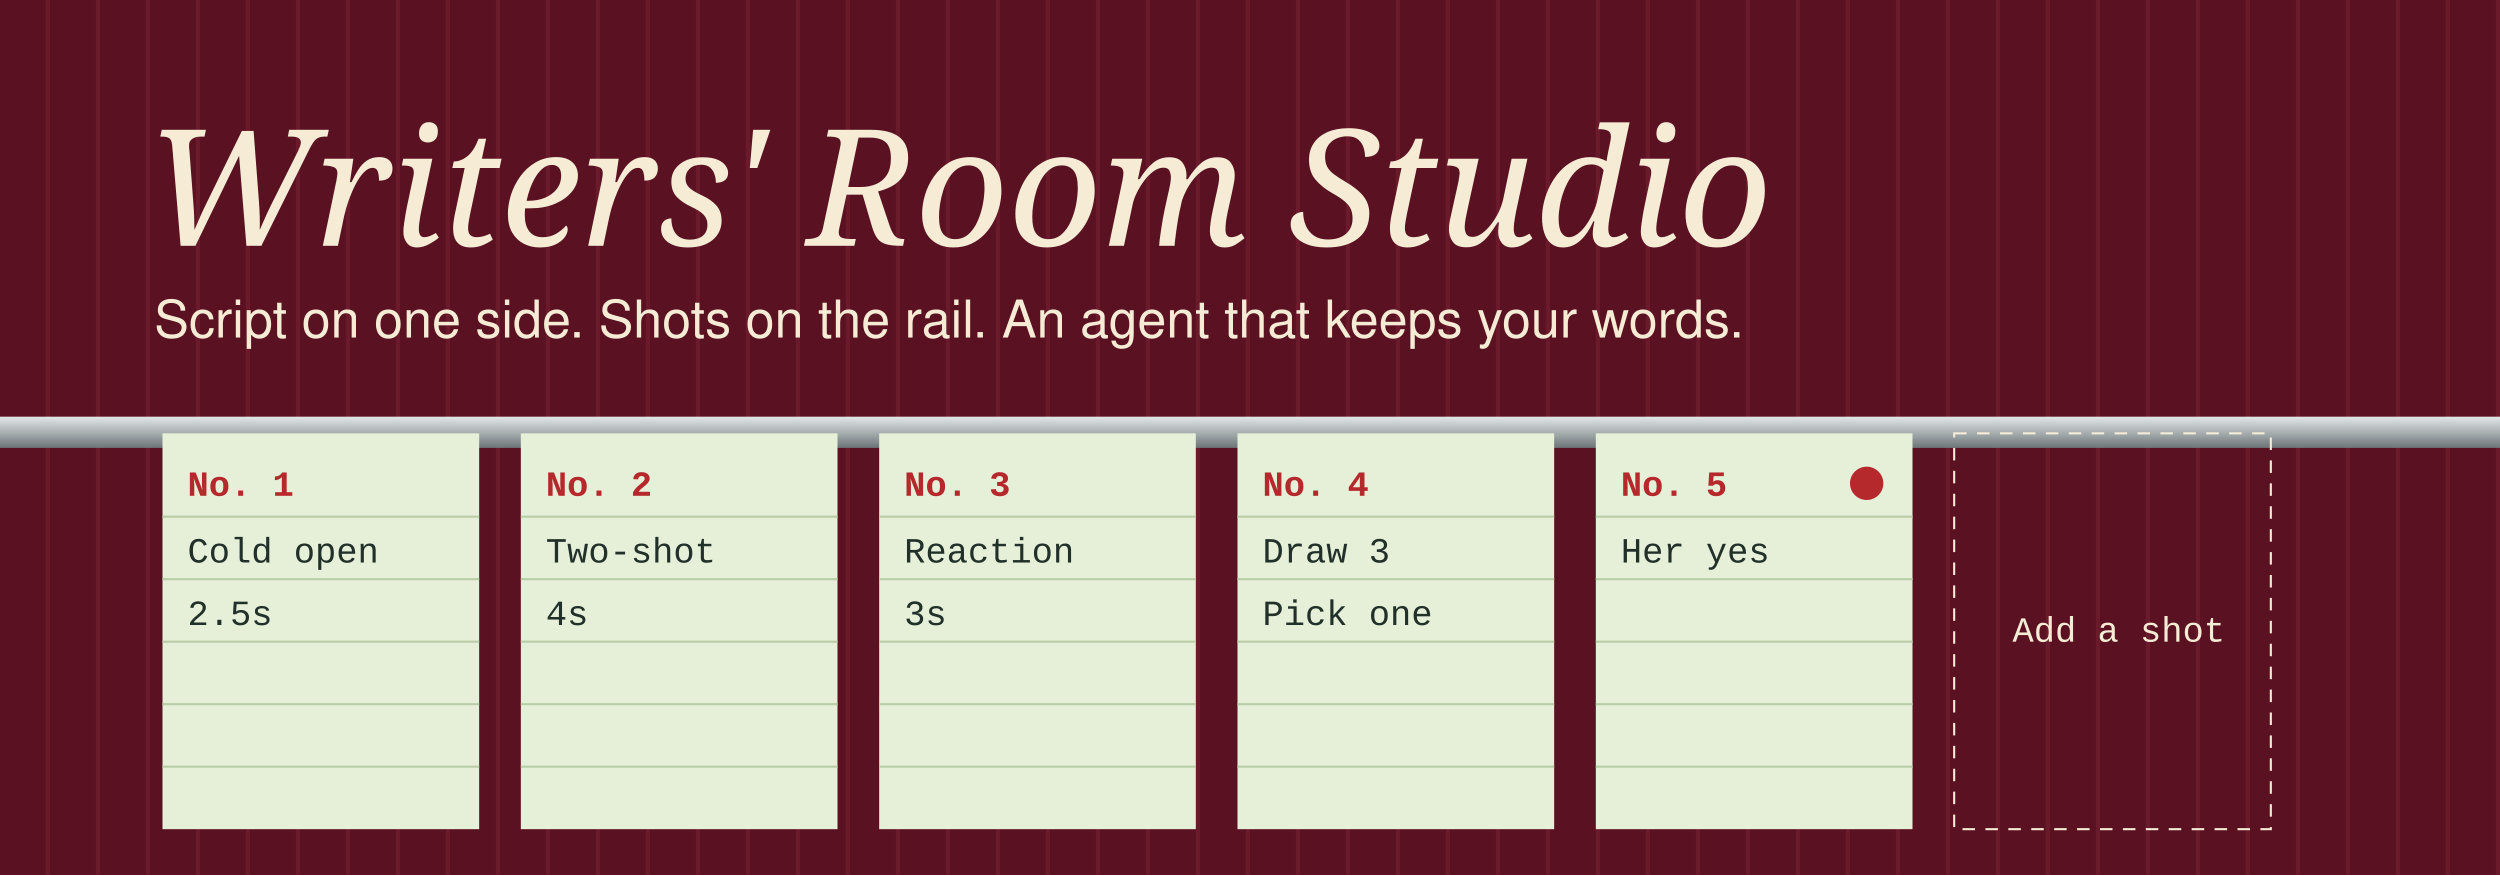
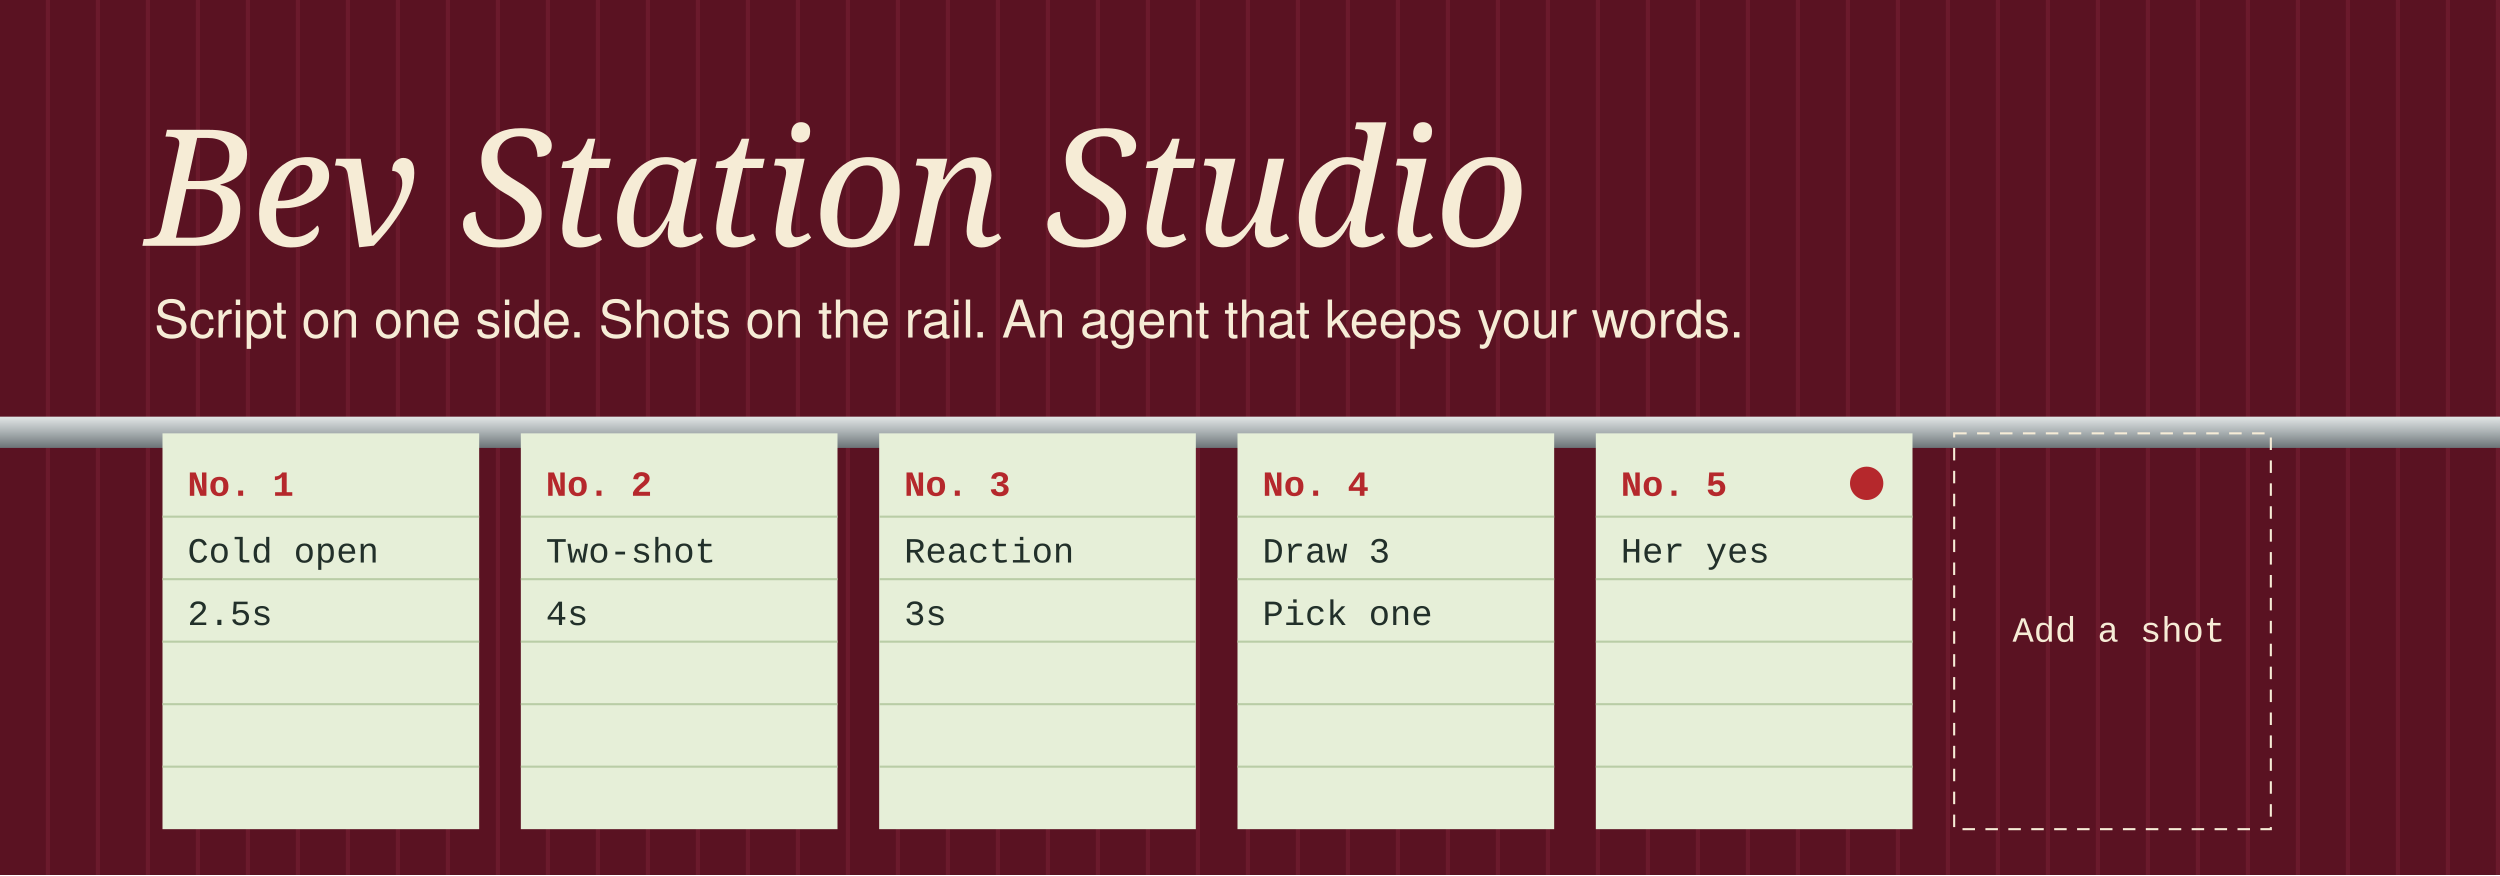
<svg xmlns="http://www.w3.org/2000/svg" viewBox="0 0 1200 420" role="img" aria-label="Shots hanging from a steel order rail">
  <defs>
    <pattern id="p" width="24" height="24" patternUnits="userSpaceOnUse">
      <rect width="24" height="24" fill="#5a1222" />
      <rect x="22" width="2" height="24" fill="#6b1a2c" />
    </pattern>
    <linearGradient id="s" x1="0" y1="0" x2="0" y2="1">
      <stop offset="0" stop-color="#e2e6e6" />
      <stop offset=".5" stop-color="#a9b0b2" />
      <stop offset="1" stop-color="#6c7477" />
    </linearGradient>
  </defs>
  <rect width="1200" height="420" fill="url(#p)" />
-   <text x="70" y="118" font-family="Georgia,serif" font-style="italic" font-size="78" fill="#f6ecd6">Writers' Room Studio</text>
+   <text x="70" y="118" font-family="Georgia,serif" font-style="italic" font-size="78" fill="#f6ecd6">Bev Station Studio</text>
  <text x="74" y="162" font-family="Helvetica,Arial,sans-serif" font-size="25" fill="#f6ecd6">Script on one side. Shots on the rail. An agent that keeps your words.</text>
  <rect x="0" y="200" width="1200" height="15" fill="url(#s)" />
  <g font-family="Courier New,monospace" font-size="17" fill="#22302a">
    <g transform="translate(78 208)">
      <rect width="152" height="190" fill="#e6efd8" />
      <path d="M0 40H152M0 70H152M0 100H152M0 130H152M0 160H152" stroke="#b9cda6" />
      <text x="12" y="30" fill="#b5282c" font-weight="700">No. 1</text>
      <text x="12" y="62">Cold open</text>
      <text x="12" y="92">2.5s</text>
    </g>
    <g transform="translate(250 208)">
      <rect width="152" height="190" fill="#e6efd8" />
      <path d="M0 40H152M0 70H152M0 100H152M0 130H152M0 160H152" stroke="#b9cda6" />
      <text x="12" y="30" fill="#b5282c" font-weight="700">No. 2</text>
      <text x="12" y="62">Two-shot</text>
      <text x="12" y="92">4s</text>
    </g>
    <g transform="translate(422 208)">
      <rect width="152" height="190" fill="#e6efd8" />
      <path d="M0 40H152M0 70H152M0 100H152M0 130H152M0 160H152" stroke="#b9cda6" />
      <text x="12" y="30" fill="#b5282c" font-weight="700">No. 3</text>
      <text x="12" y="62">Reaction</text>
      <text x="12" y="92">3s</text>
    </g>
    <g transform="translate(594 208)">
      <rect width="152" height="190" fill="#e6efd8" />
      <path d="M0 40H152M0 70H152M0 100H152M0 130H152M0 160H152" stroke="#b9cda6" />
      <text x="12" y="30" fill="#b5282c" font-weight="700">No. 4</text>
      <text x="12" y="62">Draw 3</text>
      <text x="12" y="92">Pick one</text>
    </g>
    <g transform="translate(766 208)">
      <rect width="152" height="190" fill="#e6efd8" />
      <path d="M0 40H152M0 70H152M0 100H152M0 130H152M0 160H152" stroke="#b9cda6" />
      <text x="12" y="30" fill="#b5282c" font-weight="700">No. 5</text>
      <text x="12" y="62">Her yes</text>
      <circle cx="130" cy="24" r="8" fill="#b5282c" />
    </g>
    <g transform="translate(938 208)">
      <rect width="152" height="190" fill="none" stroke="#f6ecd6" stroke-dasharray="6 5" />
      <text x="28" y="100" fill="#f6ecd6">Add a shot</text>
    </g>
  </g>
</svg>
